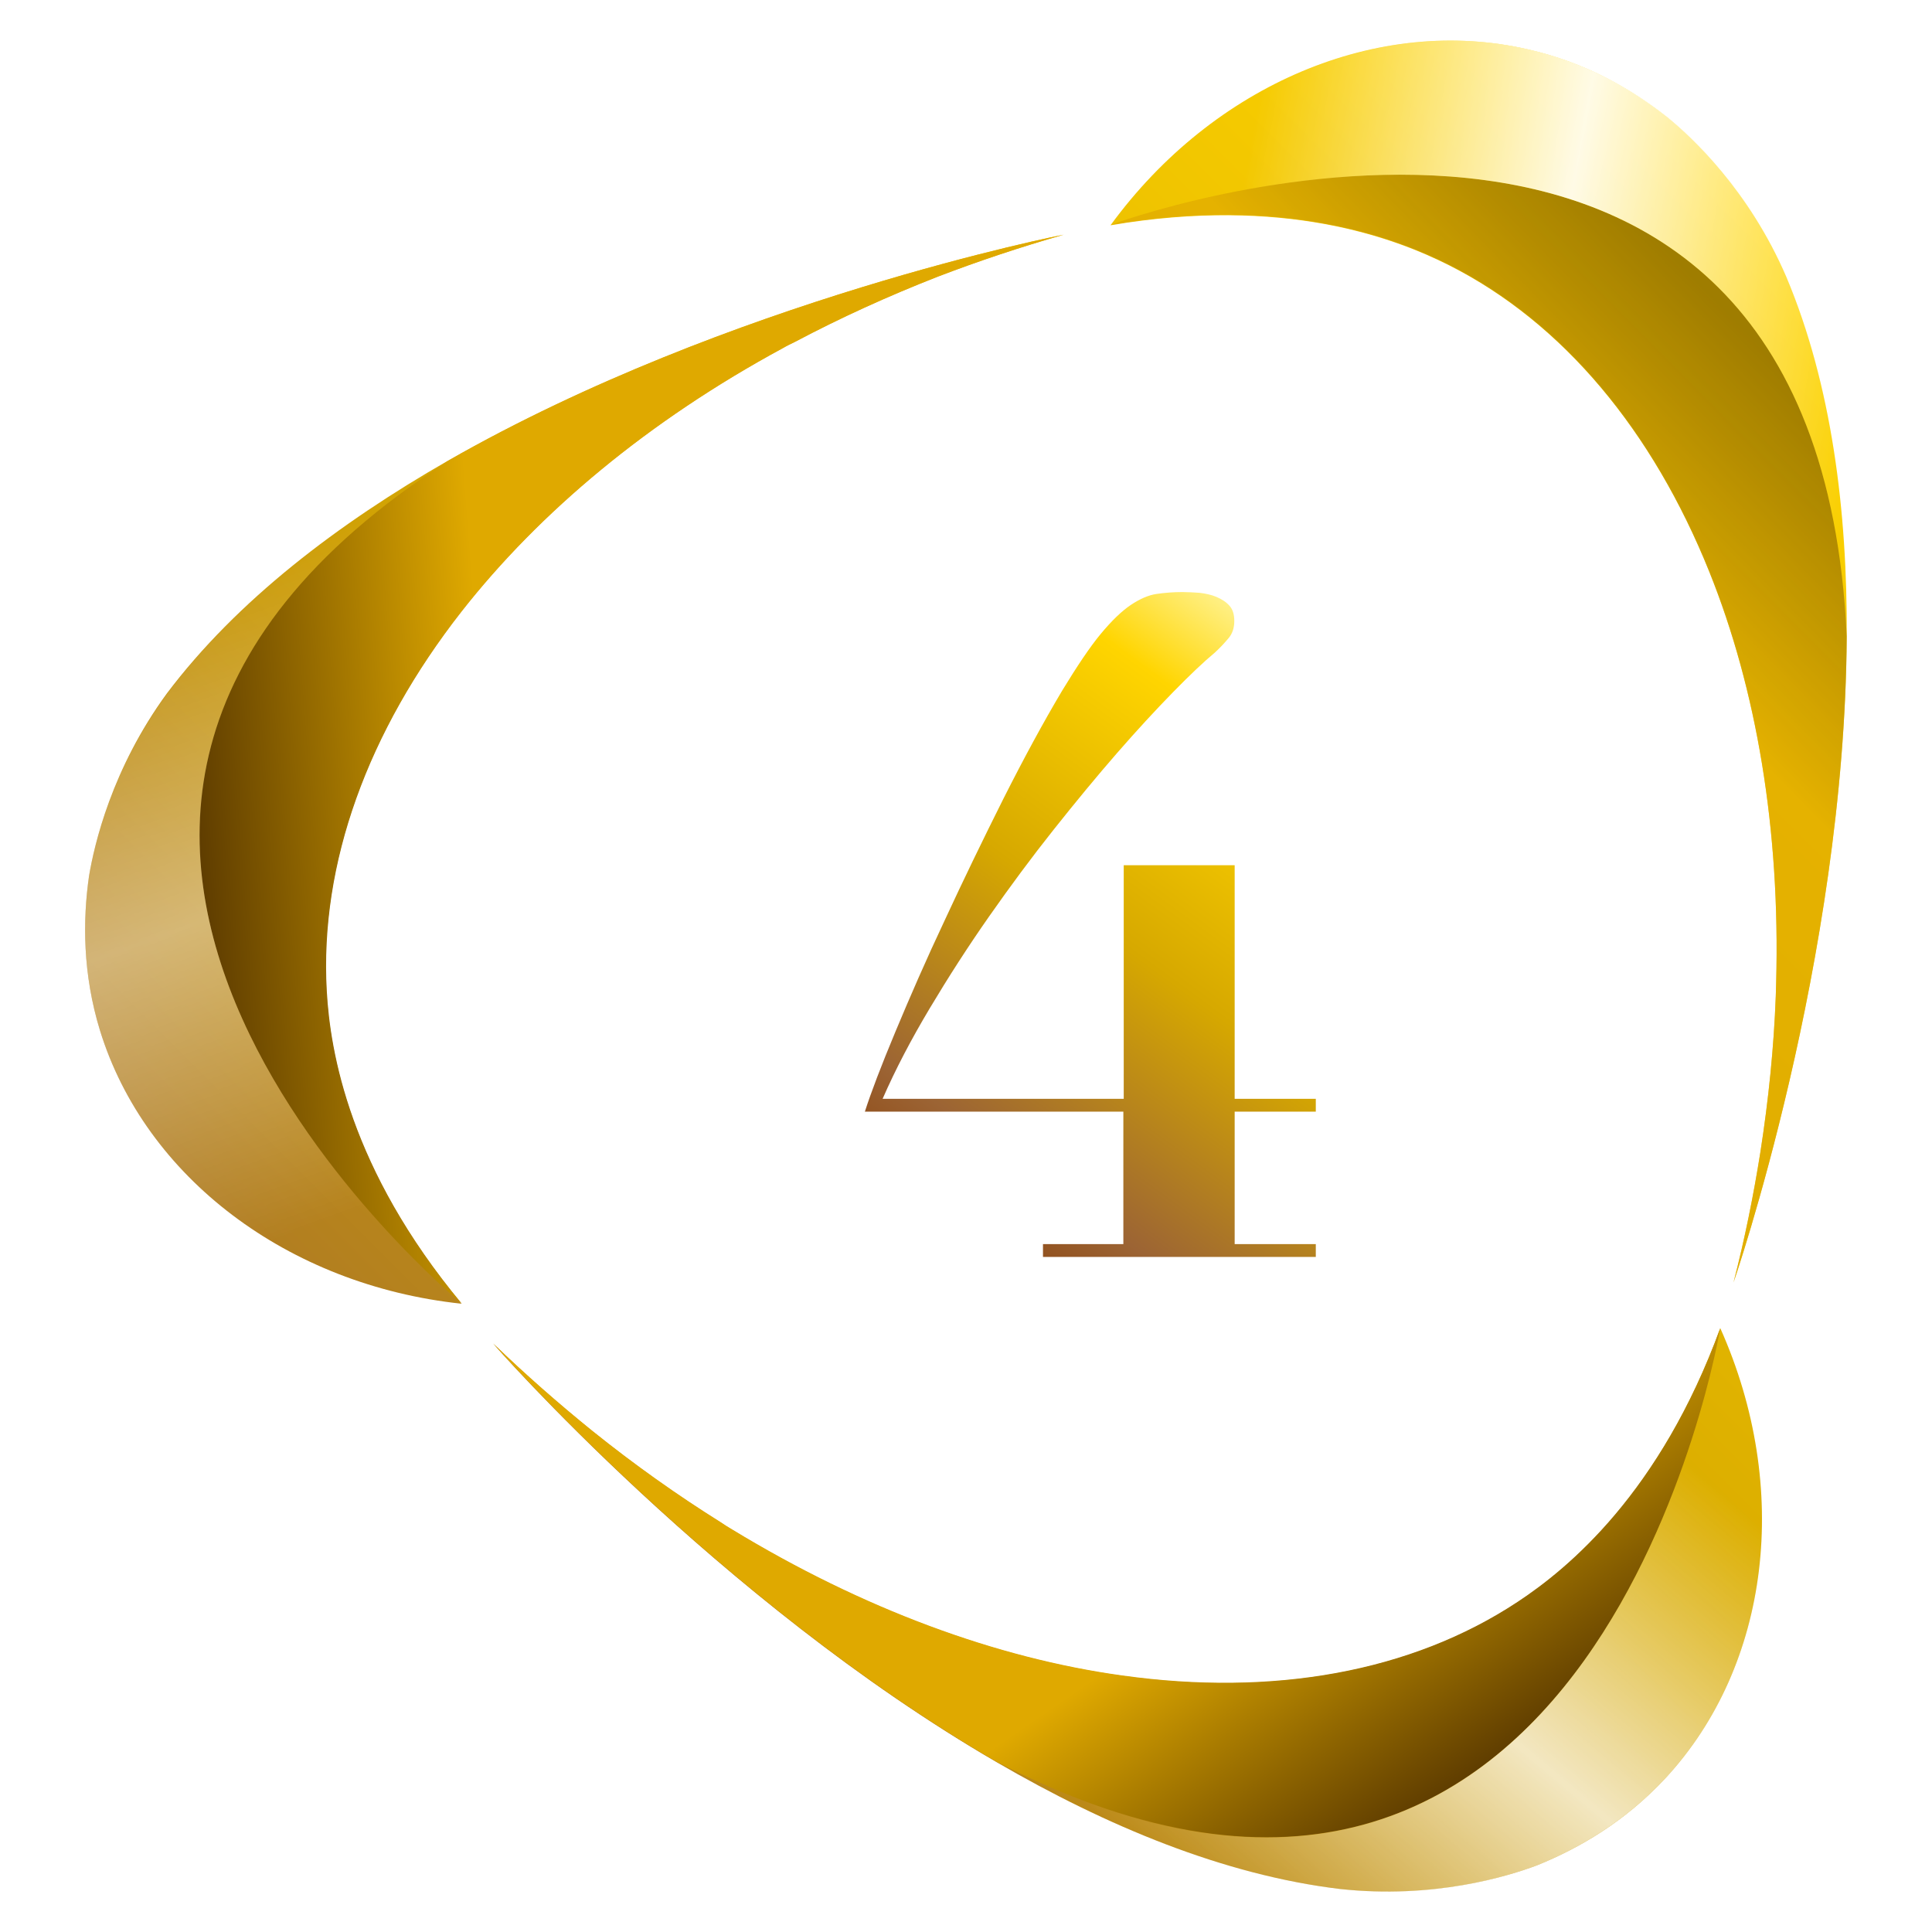
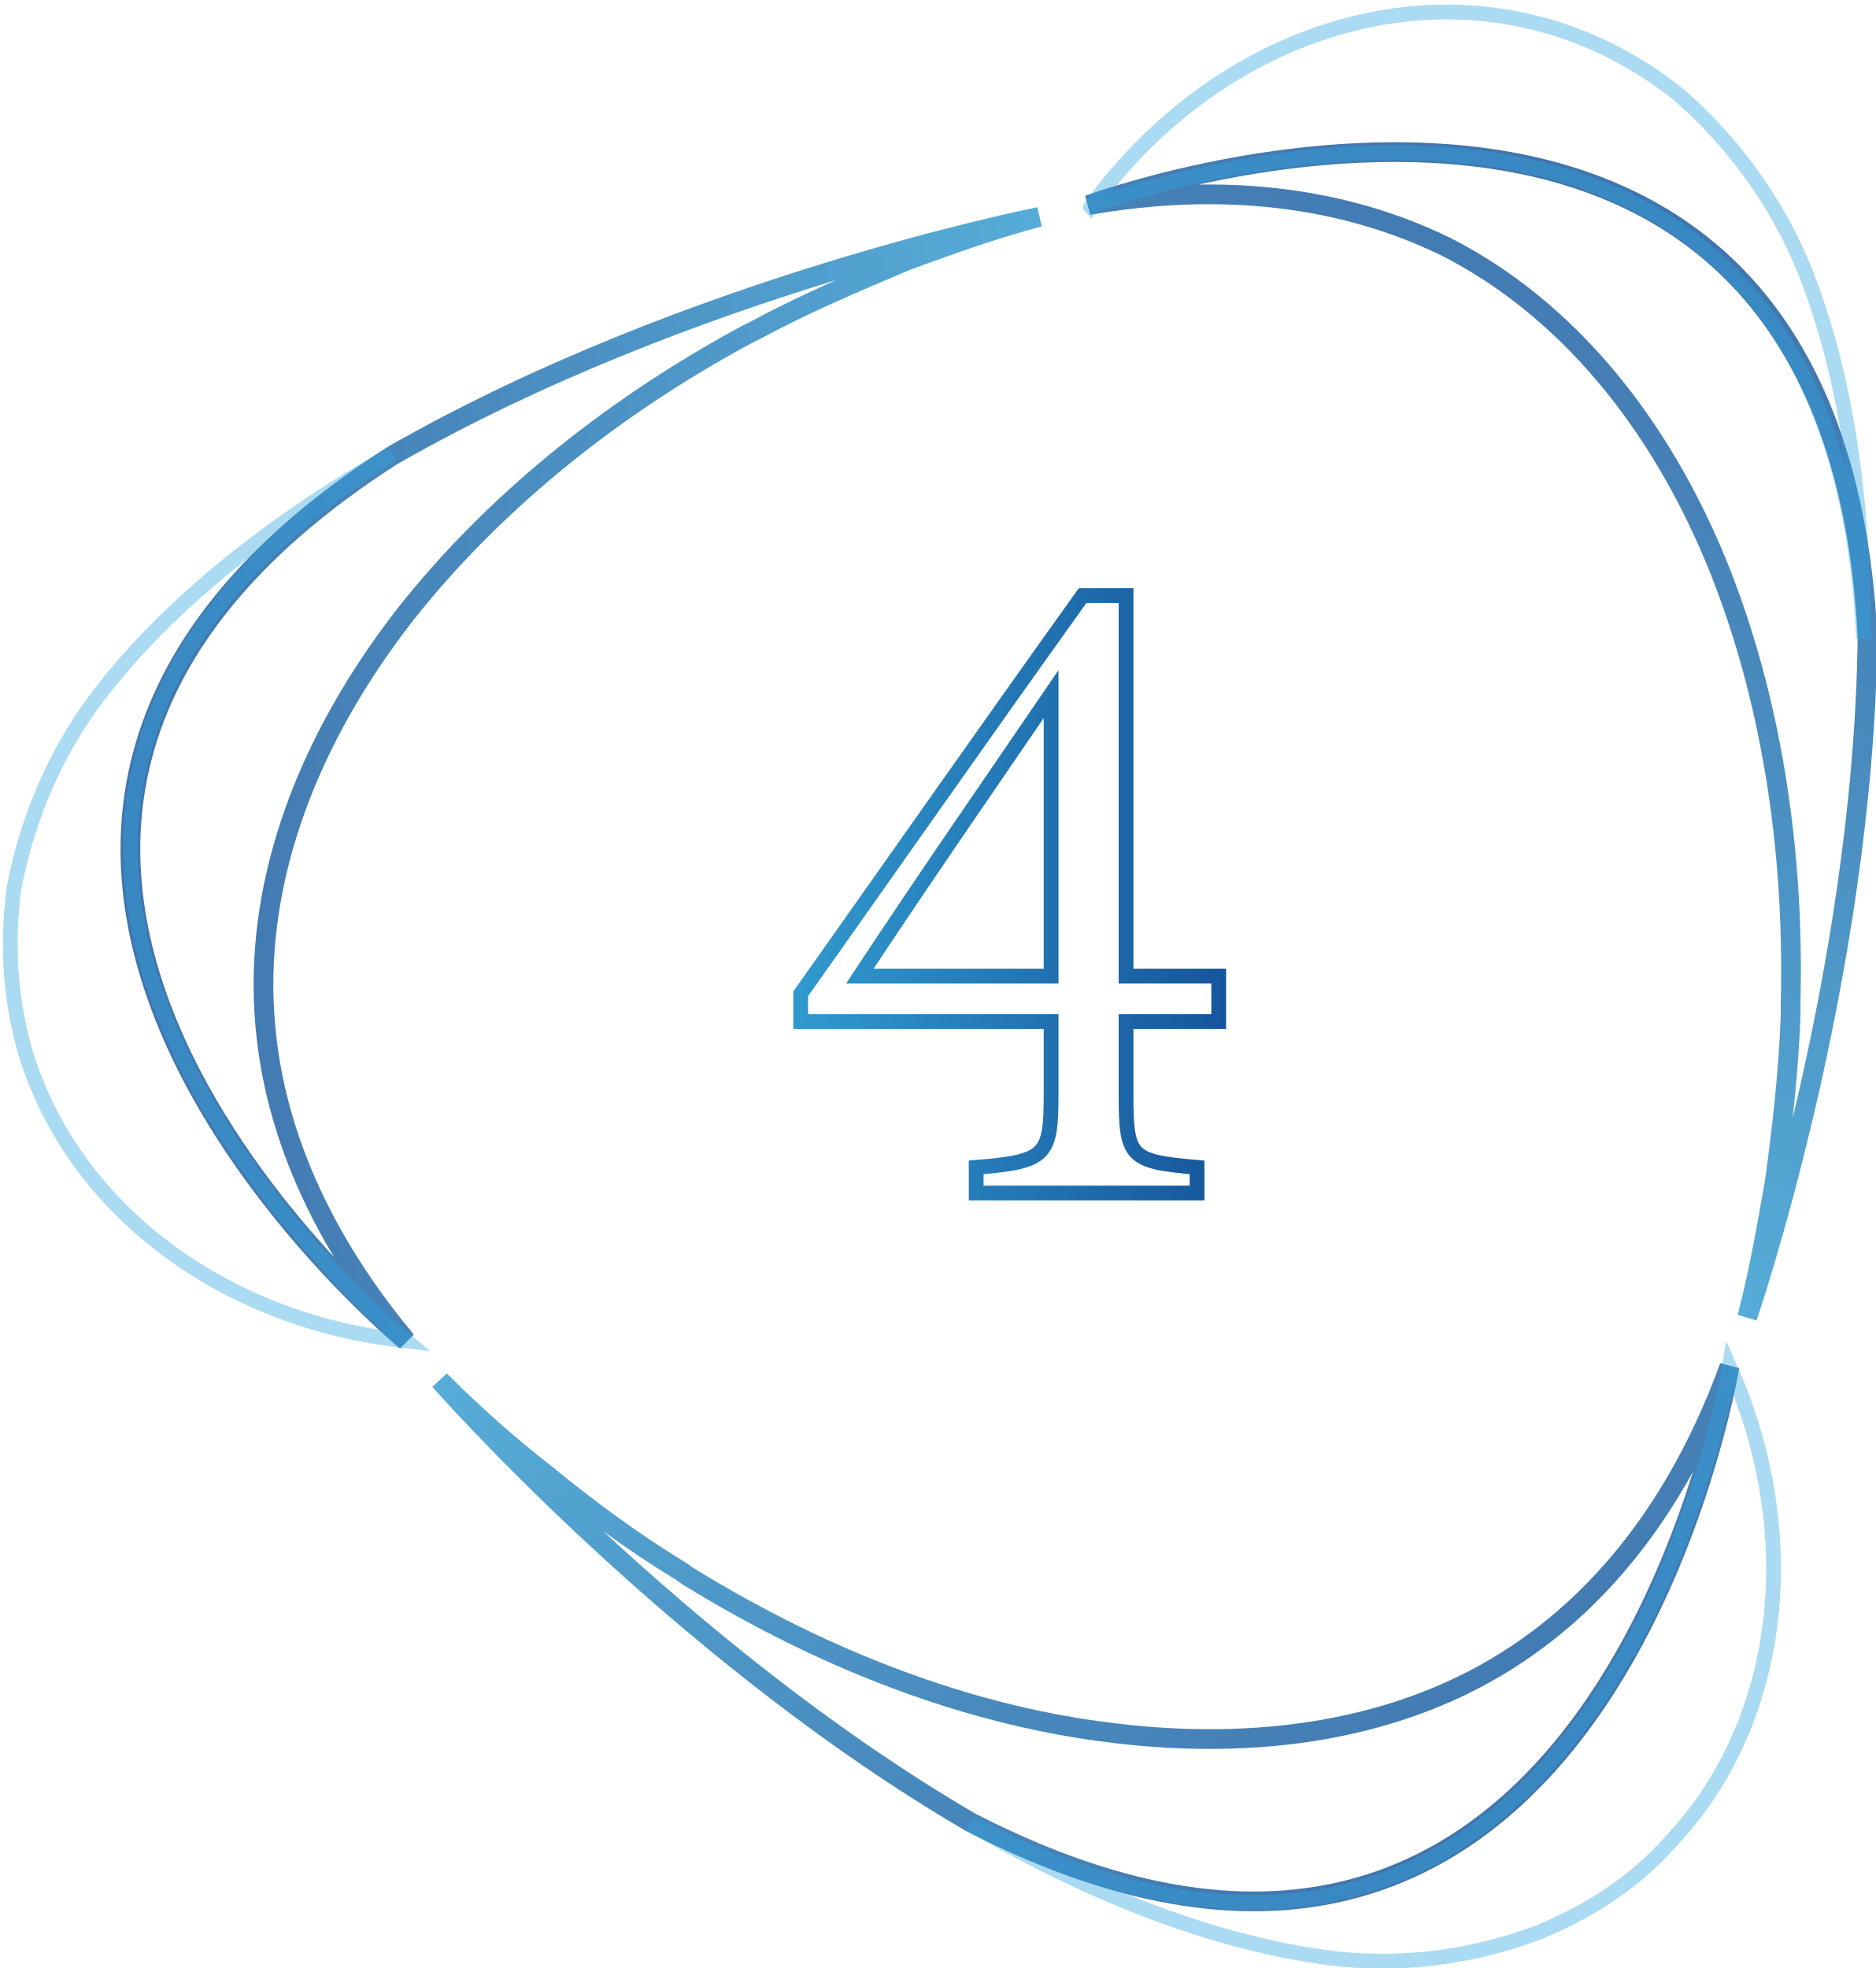
- <svg xmlns="http://www.w3.org/2000/svg" version="1.1" id="圖層_1" x="0px" y="0px" viewBox="0 0 512 512" style="enable-background:new 0 0 512 512;" xml:space="preserve">
+ <svg xmlns="http://www.w3.org/2000/svg" version="1.1" id="圖層_1" x="0px" y="0px" viewBox="0 0 95.1 99.8" style="enable-background:new 0 0 95.1 99.8;" xml:space="preserve">
  <style type="text/css">
- 	.st0{fill:url(#SVGID_1_);}
- 	.st1{fill:url(#SVGID_2_);}
- 	.st2{fill:url(#SVGID_3_);}
- 	.st3{opacity:0.7;fill:url(#SVGID_4_);}
- 	.st4{opacity:0.9;fill:url(#SVGID_5_);}
- 	.st5{fill:url(#SVGID_6_);}
- 	.st6{opacity:0.75;fill:url(#SVGID_7_);}
- 	.st7{fill:url(#SVGID_8_);}
- 	.st8{opacity:0.4;fill:url(#SVGID_9_);}
- 	.st9{fill:url(#SVGID_10_);}
- 	.st10{fill:url(#SVGID_11_);}
- 	.st11{fill:url(#SVGID_12_);}
- 	.st12{opacity:0.9;fill:url(#SVGID_13_);}
- 	.st13{fill:url(#SVGID_14_);}
- 	.st14{opacity:0.75;fill:url(#SVGID_15_);}
- 	.st15{fill:url(#SVGID_16_);}
- 	.st16{opacity:0.4;fill:url(#SVGID_17_);}
- 	.st17{fill:url(#SVGID_18_);}
- 	.st18{fill:url(#SVGID_19_);}
- 	.st19{fill:url(#SVGID_20_);}
- 	.st20{opacity:0.9;fill:url(#SVGID_21_);}
- 	.st21{fill:url(#SVGID_22_);}
- 	.st22{opacity:0.75;fill:url(#SVGID_23_);}
- 	.st23{fill:url(#SVGID_24_);}
- 	.st24{opacity:0.4;fill:url(#SVGID_25_);}
- 	.st25{fill:url(#SVGID_26_);}
- 	.st26{fill:url(#SVGID_27_);}
- 	.st27{opacity:0.9;fill:url(#SVGID_28_);}
- 	.st28{fill:url(#SVGID_29_);}
- 	.st29{fill:url(#SVGID_30_);}
- 	.st30{opacity:0.75;fill:url(#SVGID_31_);}
- 	.st31{fill:url(#SVGID_32_);}
- 	.st32{fill:url(#SVGID_33_);}
- 	.st33{opacity:0.4;fill:url(#SVGID_34_);}
- 	.st34{fill:url(#SVGID_35_);}
- 	.st35{fill:url(#SVGID_36_);}
- 	.st36{opacity:0.9;fill:url(#SVGID_37_);}
- 	.st37{fill:url(#SVGID_38_);}
- 	.st38{fill:url(#SVGID_39_);}
- 	.st39{opacity:0.75;fill:url(#SVGID_40_);}
- 	.st40{fill:url(#SVGID_41_);}
- 	.st41{fill:url(#SVGID_42_);}
- 	.st42{opacity:0.4;fill:url(#SVGID_43_);}
- 	.st43{fill:url(#SVGID_44_);}
- 	.st44{fill:url(#SVGID_45_);}
- 	.st45{opacity:0.9;fill:url(#SVGID_46_);}
- 	.st46{fill:url(#SVGID_47_);}
- 	.st47{fill:url(#SVGID_48_);}
- 	.st48{opacity:0.75;fill:url(#SVGID_49_);}
- 	.st49{fill:url(#SVGID_50_);}
- 	.st50{fill:url(#SVGID_51_);}
- 	.st51{opacity:0.4;fill:url(#SVGID_52_);}
- 	.st52{fill:url(#SVGID_53_);}
- 	.st53{fill:url(#SVGID_54_);}
- 	.st54{opacity:0.9;fill:url(#SVGID_55_);}
- 	.st55{fill:url(#SVGID_56_);}
- 	.st56{fill:url(#SVGID_57_);}
- 	.st57{opacity:0.75;fill:url(#SVGID_58_);}
- 	.st58{fill:url(#SVGID_59_);}
- 	.st59{fill:url(#SVGID_60_);}
- 	.st60{opacity:0.4;fill:url(#SVGID_61_);}
- 	.st61{fill:url(#SVGID_62_);}
- 	.st62{fill:url(#SVGID_63_);}
- 	.st63{opacity:0.9;fill:url(#SVGID_64_);}
- 	.st64{fill:url(#SVGID_65_);}
- 	.st65{fill:url(#SVGID_66_);}
- 	.st66{opacity:0.75;fill:url(#SVGID_67_);}
- 	.st67{fill:url(#SVGID_68_);}
- 	.st68{fill:url(#SVGID_69_);}
- 	.st69{opacity:0.4;fill:url(#SVGID_70_);}
- 	.st70{fill:url(#SVGID_71_);}
- 	.st71{fill:url(#SVGID_72_);}
- 	.st72{opacity:0.9;fill:url(#SVGID_73_);}
- 	.st73{fill:url(#SVGID_74_);}
- 	.st74{fill:url(#SVGID_75_);}
- 	.st75{opacity:0.75;fill:url(#SVGID_76_);}
- 	.st76{fill:url(#SVGID_77_);}
- 	.st77{fill:url(#SVGID_78_);}
- 	.st78{opacity:0.4;fill:url(#SVGID_79_);}
- 	.st79{fill:url(#SVGID_80_);}
- 	.st80{fill:url(#SVGID_81_);}
- 	.st81{opacity:0.9;fill:url(#SVGID_82_);}
- 	.st82{fill:url(#SVGID_83_);}
- 	.st83{fill:url(#SVGID_84_);}
- 	.st84{opacity:0.75;fill:url(#SVGID_85_);}
- 	.st85{fill:url(#SVGID_86_);}
- 	.st86{fill:url(#SVGID_87_);}
- 	.st87{opacity:0.4;fill:url(#SVGID_88_);}
- 	.st88{fill:url(#SVGID_89_);}
- 	.st89{opacity:0.9;fill:url(#SVGID_90_);}
- 	.st90{fill:url(#SVGID_91_);}
- 	.st91{fill:url(#SVGID_92_);}
- 	.st92{opacity:0.75;fill:url(#SVGID_93_);}
- 	.st93{fill:url(#SVGID_94_);}
- 	.st94{fill:url(#SVGID_95_);}
- 	.st95{opacity:0.4;fill:url(#SVGID_96_);}
- 	.st96{fill:url(#SVGID_97_);}
- 	.st97{opacity:0.9;fill:url(#SVGID_98_);}
- 	.st98{fill:url(#SVGID_99_);}
- 	.st99{fill:url(#SVGID_100_);}
- 	.st100{opacity:0.75;fill:url(#SVGID_101_);}
- 	.st101{fill:url(#SVGID_102_);}
- 	.st102{fill:url(#SVGID_103_);}
- 	.st103{opacity:0.4;fill:url(#SVGID_104_);}
- 	.st104{fill:url(#SVGID_105_);}
- 	.st105{fill:url(#SVGID_106_);}
- 	.st106{fill:url(#SVGID_107_);}
- 	.st107{fill:url(#SVGID_108_);}
- 	.st108{fill:url(#SVGID_109_);}
- 	.st109{fill:url(#SVGID_110_);}
- 	.st110{fill:url(#SVGID_111_);}
- 	.st111{fill:url(#SVGID_112_);}
- 	.st112{fill:url(#SVGID_113_);}
- 	.st113{fill:url(#SVGID_114_);}
- 	.st114{fill:url(#SVGID_115_);}
- 	.st115{fill:url(#SVGID_116_);}
- 	.st116{fill:url(#SVGID_117_);}
- 	.st117{fill:url(#SVGID_118_);}
- 	.st118{fill:url(#SVGID_119_);}
- 	.st119{fill:url(#SVGID_120_);}
- 	.st120{fill:url(#SVGID_121_);}
- 	.st121{fill:url(#SVGID_122_);}
- 	.st122{fill:url(#SVGID_123_);}
- 	.st123{fill:url(#SVGID_124_);}
- 	.st124{fill:url(#SVGID_125_);}
- 	.st125{fill:url(#SVGID_126_);}
- 	.st126{fill:url(#SVGID_127_);}
- 	.st127{opacity:0.7;fill:url(#SVGID_128_);}
- 	.st128{opacity:0.7;fill:url(#SVGID_129_);}
- 	.st129{fill:url(#SVGID_130_);}
- 	.st130{fill:url(#SVGID_131_);}
+ 	.st0{display:none;fill:#ECEDF1;}
+ 	.st1{fill:#124385;}
+ 	.st2{fill:#C29B61;}
+ 	.st3{opacity:0.82;fill:none;stroke:url(#SVGID_1_);stroke-miterlimit:10;enable-background:new    ;}
+ 	.st4{opacity:0.4;fill:none;stroke:#2CA6E0;stroke-width:0.75;stroke-miterlimit:10;enable-background:new    ;}
+ 	.st5{opacity:0.82;fill:none;stroke:url(#SVGID_2_);stroke-miterlimit:10;enable-background:new    ;}
+ 	.st6{opacity:0.82;fill:none;stroke:url(#SVGID_3_);stroke-miterlimit:10;enable-background:new    ;}
+ 	.st7{fill:none;stroke:url(#SVGID_4_);stroke-width:0.75;}
</style>
-   <linearGradient id="SVGID_1_" gradientUnits="userSpaceOnUse" x1="-55.154" y1="630.611" x2="627.082" y2="-51.626">
-     <stop offset="0" style="stop-color:#823600" />
-     <stop offset="0.2" style="stop-color:#9C6434" />
-     <stop offset="0.3" style="stop-color:#AF7B23" />
-     <stop offset="0.5" style="stop-color:#D6A800" />
-     <stop offset="0.8" style="stop-color:#FFD500" />
-     <stop offset="1" style="stop-color:#FFFFD0" />
-   </linearGradient>
-   <path class="st0" d="M441.9,31.1c-9.4-7.4-21.6-14.5-36.9-18c-39.7-9.2-83.4,9.2-110.7,46.6l0,0h0l0,0c45.8-7.8,75.2,3.3,89.7,10.6  c30.3,15.3,54,44,69,81.3c12.5,31.1,18.8,68.3,17.7,108.9c0,1.2-0.1,2.3-0.1,3.5c-0.5,13.5-1.9,27.4-4.1,41.5  c-1.8,11.3-4.1,22.8-7.1,34.4l0,0c0,0,29.5-85.3,30-171.1c0.2-33.4-4-66.9-16-95.4C463.5,50.4,448.4,36.4,441.9,31.1z" />
-   <linearGradient id="SVGID_2_" gradientUnits="userSpaceOnUse" x1="6.952" y1="692.717" x2="689.189" y2="10.48">
-     <stop offset="0" style="stop-color:#823600" />
-     <stop offset="0.2" style="stop-color:#9C6434" />
-     <stop offset="0.3" style="stop-color:#AF7B23" />
-     <stop offset="0.5" style="stop-color:#D6A800" />
-     <stop offset="0.8" style="stop-color:#FFD500" />
-     <stop offset="1" style="stop-color:#FFFFD0" />
-   </linearGradient>
-   <path class="st1" d="M407.4,494.3c11.1-4.5,23.3-11.6,34-23.1c27.7-29.9,33.4-76.9,14.5-119.2l0,0l0,0c0,0,0,0,0,0  c-15.9,43.6-40.2,63.7-53.7,72.6c-28.3,18.7-65,25.1-104.9,19.5c-33.2-4.6-68.6-17.6-103.3-38.7c-1-0.6-2-1.2-3-1.9  c-11.5-7.2-22.8-15.2-34-24.2c-8.9-7.2-17.7-14.9-26.3-23.2c0,0,0,0,0,0s59.4,68,133.6,111c28.9,16.8,60,29.8,90.8,33.5  C379.9,503.3,399.5,497.3,407.4,494.3z" />
-   <linearGradient id="SVGID_3_" gradientUnits="userSpaceOnUse" x1="-169.465" y1="516.3" x2="512.772" y2="-165.936">
-     <stop offset="0" style="stop-color:#823600" />
-     <stop offset="0.2" style="stop-color:#9C6434" />
-     <stop offset="0.3" style="stop-color:#AF7B23" />
-     <stop offset="0.5" style="stop-color:#D6A800" />
-     <stop offset="0.8" style="stop-color:#FFD500" />
-     <stop offset="1" style="stop-color:#FFFFD0" />
-   </linearGradient>
-   <path class="st2" d="M23.6,232.1c-1.7,11.8-1.7,26,2.9,41c12,38.9,49.8,67.5,95.8,72.4l0,0l0,0l0,0c-29.7-35.7-34.9-66.7-35.8-82.9  c-1.9-33.8,10.9-68.8,35.7-100.5c20.7-26.4,49.6-50.6,85.3-69.9c1-0.6,2.1-1.1,3.1-1.6c11.9-6.3,24.6-12.1,37.9-17.3  c10.7-4.1,21.8-7.8,33.3-11.1l0,0c0,0-88.6,17.3-163.1,59.9c-29,16.6-55.9,37-74.5,61.7C29.6,203.8,25,223.8,23.6,232.1z" />
-   <linearGradient id="SVGID_4_" gradientUnits="userSpaceOnUse" x1="477.196" y1="101.432" x2="421.518" y2="155.956">
-     <stop offset="0" style="stop-color:#775800" />
-     <stop offset="0.999" style="stop-color:#DFA900" />
-   </linearGradient>
-   <path class="st3" d="M294.3,59.6L294.3,59.6L294.3,59.6L294.3,59.6L294.3,59.6L294.3,59.6c45.8-7.8,75.2,3.3,89.7,10.6  c30.3,15.3,54,44,69,81.3c12.5,31.1,18.8,68.3,17.7,108.9c0,1.2-0.1,2.3-0.1,3.5c-0.5,13.5-1.9,27.4-4.1,41.5  c-1.8,11.3-4.1,22.8-7.1,34.4l0,0c0,0,29.5-85.3,30-171.1C481.3-9.9,294.3,59.6,294.3,59.6z" />
-   <linearGradient id="SVGID_5_" gradientUnits="userSpaceOnUse" x1="325.904" y1="68.913" x2="495.406" y2="99.533">
-     <stop offset="0" style="stop-color:#FFFFFF;stop-opacity:0" />
-     <stop offset="0.5" style="stop-color:#FFFFFF" />
-     <stop offset="1" style="stop-color:#FFFFFF;stop-opacity:0" />
-   </linearGradient>
-   <path class="st4" d="M489.4,168.7c0.2-33.4-4-66.9-16-95.4c-9.9-22.9-24.9-36.9-31.4-42.2c-9.4-7.4-21.6-14.5-36.9-18  c-39.7-9.2-83.4,9.2-110.7,46.6C294.3,59.6,481.3-9.9,489.4,168.7z" />
-   <linearGradient id="SVGID_6_" gradientUnits="userSpaceOnUse" x1="-2972.577" y1="2134.405" x2="-2910.315" y2="2005.271" gradientTransform="matrix(-0.4965 0.868 -0.868 -0.4965 711.255 4054.169)">
-     <stop offset="0" style="stop-color:#DFA900" />
-     <stop offset="0.849" style="stop-color:#170000" />
-   </linearGradient>
-   <path class="st5" d="M455.9,351.9L455.9,351.9L455.9,351.9L455.9,351.9L455.9,351.9C455.9,351.9,455.9,351.9,455.9,351.9  c-15.9,43.6-40.2,63.7-53.7,72.6c-28.3,18.7-65,25.1-104.9,19.5c-33.2-4.6-68.6-17.6-103.3-38.7c-1-0.6-2-1.2-3-1.9  c-11.5-7.2-22.8-15.2-34-24.2c-8.9-7.2-17.7-14.9-26.3-23.2c0,0,0,0,0,0s59.4,68,133.6,111C423.4,548.8,455.9,351.9,455.9,351.9z" />
-   <linearGradient id="SVGID_7_" gradientUnits="userSpaceOnUse" x1="-3055.176" y1="2069.301" x2="-2885.675" y2="2099.921" gradientTransform="matrix(-0.4965 0.868 -0.868 -0.4965 711.255 4054.169)">
-     <stop offset="0" style="stop-color:#FFFFFF;stop-opacity:0" />
-     <stop offset="0.5" style="stop-color:#FFFFFF" />
-     <stop offset="1" style="stop-color:#FFFFFF;stop-opacity:0" />
-   </linearGradient>
-   <path class="st6" d="M264.3,467.1c28.9,16.8,60,29.8,90.8,33.5c24.8,2.8,44.4-3.3,52.3-6.3c11.1-4.5,23.3-11.6,34-23.1  c27.7-29.9,33.4-76.9,14.5-119.2C455.9,351.9,423.4,548.8,264.3,467.1z" />
-   <linearGradient id="SVGID_8_" gradientUnits="userSpaceOnUse" x1="428.998" y1="4198.064" x2="491.259" y2="4068.929" gradientTransform="matrix(-0.5016 -0.8651 0.8651 -0.5016 -3286.946 2686.394)">
-     <stop offset="0" style="stop-color:#DFA900" />
-     <stop offset="0.849" style="stop-color:#170000" />
-   </linearGradient>
-   <path class="st7" d="M122.4,345.5L122.4,345.5L122.4,345.5L122.4,345.5L122.4,345.5L122.4,345.5c-29.7-35.7-34.9-66.7-35.8-82.9  c-1.9-33.8,10.9-68.8,35.7-100.5c20.7-26.4,49.6-50.6,85.3-69.9c1-0.6,2.1-1.1,3.1-1.6c11.9-6.3,24.6-12.1,37.9-17.3  c10.7-4.1,21.8-7.8,33.3-11.1l0,0c0,0-88.6,17.3-163.1,59.9C-31.6,218.6,122.4,345.5,122.4,345.5z" />
-   <linearGradient id="SVGID_9_" gradientUnits="userSpaceOnUse" x1="346.399" y1="4132.96" x2="515.9" y2="4163.58" gradientTransform="matrix(-0.5016 -0.8651 0.8651 -0.5016 -3286.946 2686.394)">
-     <stop offset="0" style="stop-color:#FFFFFF;stop-opacity:0" />
-     <stop offset="0.5" style="stop-color:#FFFFFF" />
-     <stop offset="1" style="stop-color:#FFFFFF;stop-opacity:0" />
-   </linearGradient>
-   <path class="st8" d="M118.9,122c-29,16.6-55.9,37-74.5,61.7c-14.8,20.1-19.4,40.1-20.8,48.4c-1.7,11.8-1.7,26,2.9,41  c12,38.9,49.8,67.5,95.8,72.4C122.4,345.5-31.6,218.6,118.9,122z" />
-   <linearGradient id="SVGID_10_" gradientUnits="userSpaceOnUse" x1="250.442" y1="345.746" x2="374.13" y2="176.863">
-     <stop offset="0" style="stop-color:#823600" />
-     <stop offset="0.2" style="stop-color:#9C6434" />
-     <stop offset="0.3" style="stop-color:#AF7B23" />
-     <stop offset="0.5" style="stop-color:#D6A800" />
-     <stop offset="0.8" style="stop-color:#FFD500" />
-     <stop offset="1" style="stop-color:#FFFFD0" />
-   </linearGradient>
-   <path class="st9" d="M327.2,229.3v61.9h21.5v3.4h-21.5v35.1h21.5v3.4h-72.3v-3.4h21.3v-35.1h-68.5c1.6-5,4.3-12.1,8.1-21.2  c3.8-9.1,8.1-19,13.1-29.6c4.9-10.6,10.1-21.3,15.5-32.1c5.4-10.7,10.6-20.3,15.6-28.7c3.9-6.4,7.3-11.5,10.2-15  c2.9-3.5,5.6-6.1,8-7.7c2.4-1.6,4.7-2.6,6.8-2.9c2.1-0.3,4.4-0.5,6.8-0.5c1.5,0,3,0.1,4.6,0.2c1.6,0.2,3.1,0.5,4.5,1.1  c1.4,0.6,2.5,1.3,3.4,2.3c0.9,1,1.3,2.3,1.3,4.1c0,1.8-0.5,3.3-1.5,4.5c-1,1.2-2.2,2.5-3.6,3.8c-2.9,2.4-6.6,5.9-11.1,10.5  c-4.5,4.6-9.5,10-14.9,16.2c-5.4,6.2-11,13-16.8,20.3c-5.8,7.3-11.5,15-17.1,23c-5.6,8-10.8,16.1-15.7,24.3  c-4.9,8.2-9.1,16.2-12.5,24h63.9v-61.9H327.2z" />
+   <rect class="st0" width="95.1" height="99.8" />
+   <g>
+     <path class="st1" d="M49.8,66.9L49.8,66.9L49.8,66.9z" />
+     <path class="st2" d="M49.8,66.9L49.8,66.9L49.8,66.9z" />
+     <linearGradient id="SVGID_1_" gradientUnits="userSpaceOnUse" x1="63.947" y1="46.843" x2="85.267" y2="91.064" gradientTransform="matrix(1 0 0 -1 0 102)">
+       <stop offset="0" style="stop-color:#319ACF" />
+       <stop offset="1" style="stop-color:#16559B" />
+     </linearGradient>
+     <path class="st3" d="M55.2,10.4L55.2,10.4L55.2,10.4L55.2,10.4L55.2,10.4L55.2,10.4c9.2-1.6,15.2,0.7,18.1,2.1   c6.1,3.1,10.9,8.9,13.9,16.4c2.5,6.3,3.8,13.8,3.6,21.9c0,0.2,0,0.5,0,0.7c-0.1,2.7-0.4,5.5-0.8,8.4c-0.4,2.3-0.8,4.6-1.4,6.9l0,0   c0,0,5.9-17.2,6.1-34.5C92.9-3.6,55.2,10.4,55.2,10.4z" />
+     <path class="st4" d="M94.5,32.4c0-6.7-0.8-13.5-3.2-19.2c-2-4.6-5-7.4-6.3-8.5c-1.9-1.5-4.4-2.9-7.4-3.6c-8-1.9-16.8,1.8-22.3,9.4   C55.2,10.4,92.9-3.6,94.5,32.4z" />
+     <linearGradient id="SVGID_2_" gradientUnits="userSpaceOnUse" x1="44.593" y1="47.316" x2="72.386" y2="6.858" gradientTransform="matrix(1 0 0 -1 0 102)">
+       <stop offset="0" style="stop-color:#319ACF" />
+       <stop offset="1" style="stop-color:#16559B" />
+     </linearGradient>
+     <path class="st5" d="M87.7,69.3L87.7,69.3L87.7,69.3L87.7,69.3L87.7,69.3L87.7,69.3c-3.2,8.8-8.1,12.8-10.8,14.6   c-5.7,3.8-13.1,5-21.1,3.9C49.1,86.9,42,84.3,35,80c-0.2-0.1-0.4-0.3-0.6-0.4c-2.3-1.4-4.6-3.1-6.8-4.9c-1.8-1.4-3.6-3-5.3-4.7l0,0   c0,0,12,13.7,26.9,22.4C81.2,108.9,87.7,69.3,87.7,69.3z" />
+     <path class="st4" d="M49.2,92.5c5.8,3.4,12.1,6,18.3,6.8c5,0.6,8.9-0.7,10.5-1.3c2.2-0.9,4.7-2.3,6.8-4.7c5.6-6,6.7-15.5,2.9-24   C87.7,69.3,81.2,108.9,49.2,92.5z" />
+     <linearGradient id="SVGID_3_" gradientUnits="userSpaceOnUse" x1="54.897" y1="63.986" x2="5.95" y2="60.247" gradientTransform="matrix(1 0 0 -1 0 102)">
+       <stop offset="0" style="stop-color:#319ACF" />
+       <stop offset="1" style="stop-color:#16559B" />
+     </linearGradient>
+     <path class="st6" d="M20.6,68L20.6,68L20.6,68L20.6,68L20.6,68L20.6,68c-6-7.2-7-13.4-7.2-16.7c-0.4-6.8,2.2-13.8,7.2-20.2   c4.2-5.3,10-10.2,17.2-14.1c0.2-0.1,0.4-0.2,0.6-0.3c2.4-1.3,5-2.4,7.6-3.5c2.2-0.8,4.4-1.6,6.7-2.2l0,0c0,0-17.8,3.5-32.8,12.1   C-10.4,42.5,20.6,68,20.6,68z" />
+     <path class="st4" d="M19.9,23c-5.8,3.3-11.3,7.5-15,12.4c-3,4-3.9,8.1-4.2,9.7c-0.3,2.4-0.3,5.2,0.6,8.3C3.7,61.3,11.3,67,20.6,68   C20.6,68-10.4,42.5,19.9,23z" />
+   </g>
+   <g>
+     <linearGradient id="SVGID_4_" gradientUnits="userSpaceOnUse" x1="40.255" y1="56.655" x2="62.175" y2="56.655" gradientTransform="matrix(1 0 0 -1 0 102)">
+       <stop offset="0" style="stop-color:#319ACF" />
+       <stop offset="1" style="stop-color:#16559B" />
+     </linearGradient>
+     <path class="st7" d="M57.1,51.8v3.7c0,3.2,0.2,3.4,3.6,3.7v1.3H49.5v-1.3c3.6-0.3,3.8-0.6,3.8-3.8v-3.6H40.6v-1.4   c4.6-6.5,9.5-13.5,14.3-20.2h2.2v19.3h4.7v2.3C61.8,51.8,57.1,51.8,57.1,51.8z M53.3,35.2c-3,4.4-6.4,9.3-9.7,14.3h9.7V35.2z" />
+   </g>
</svg>
